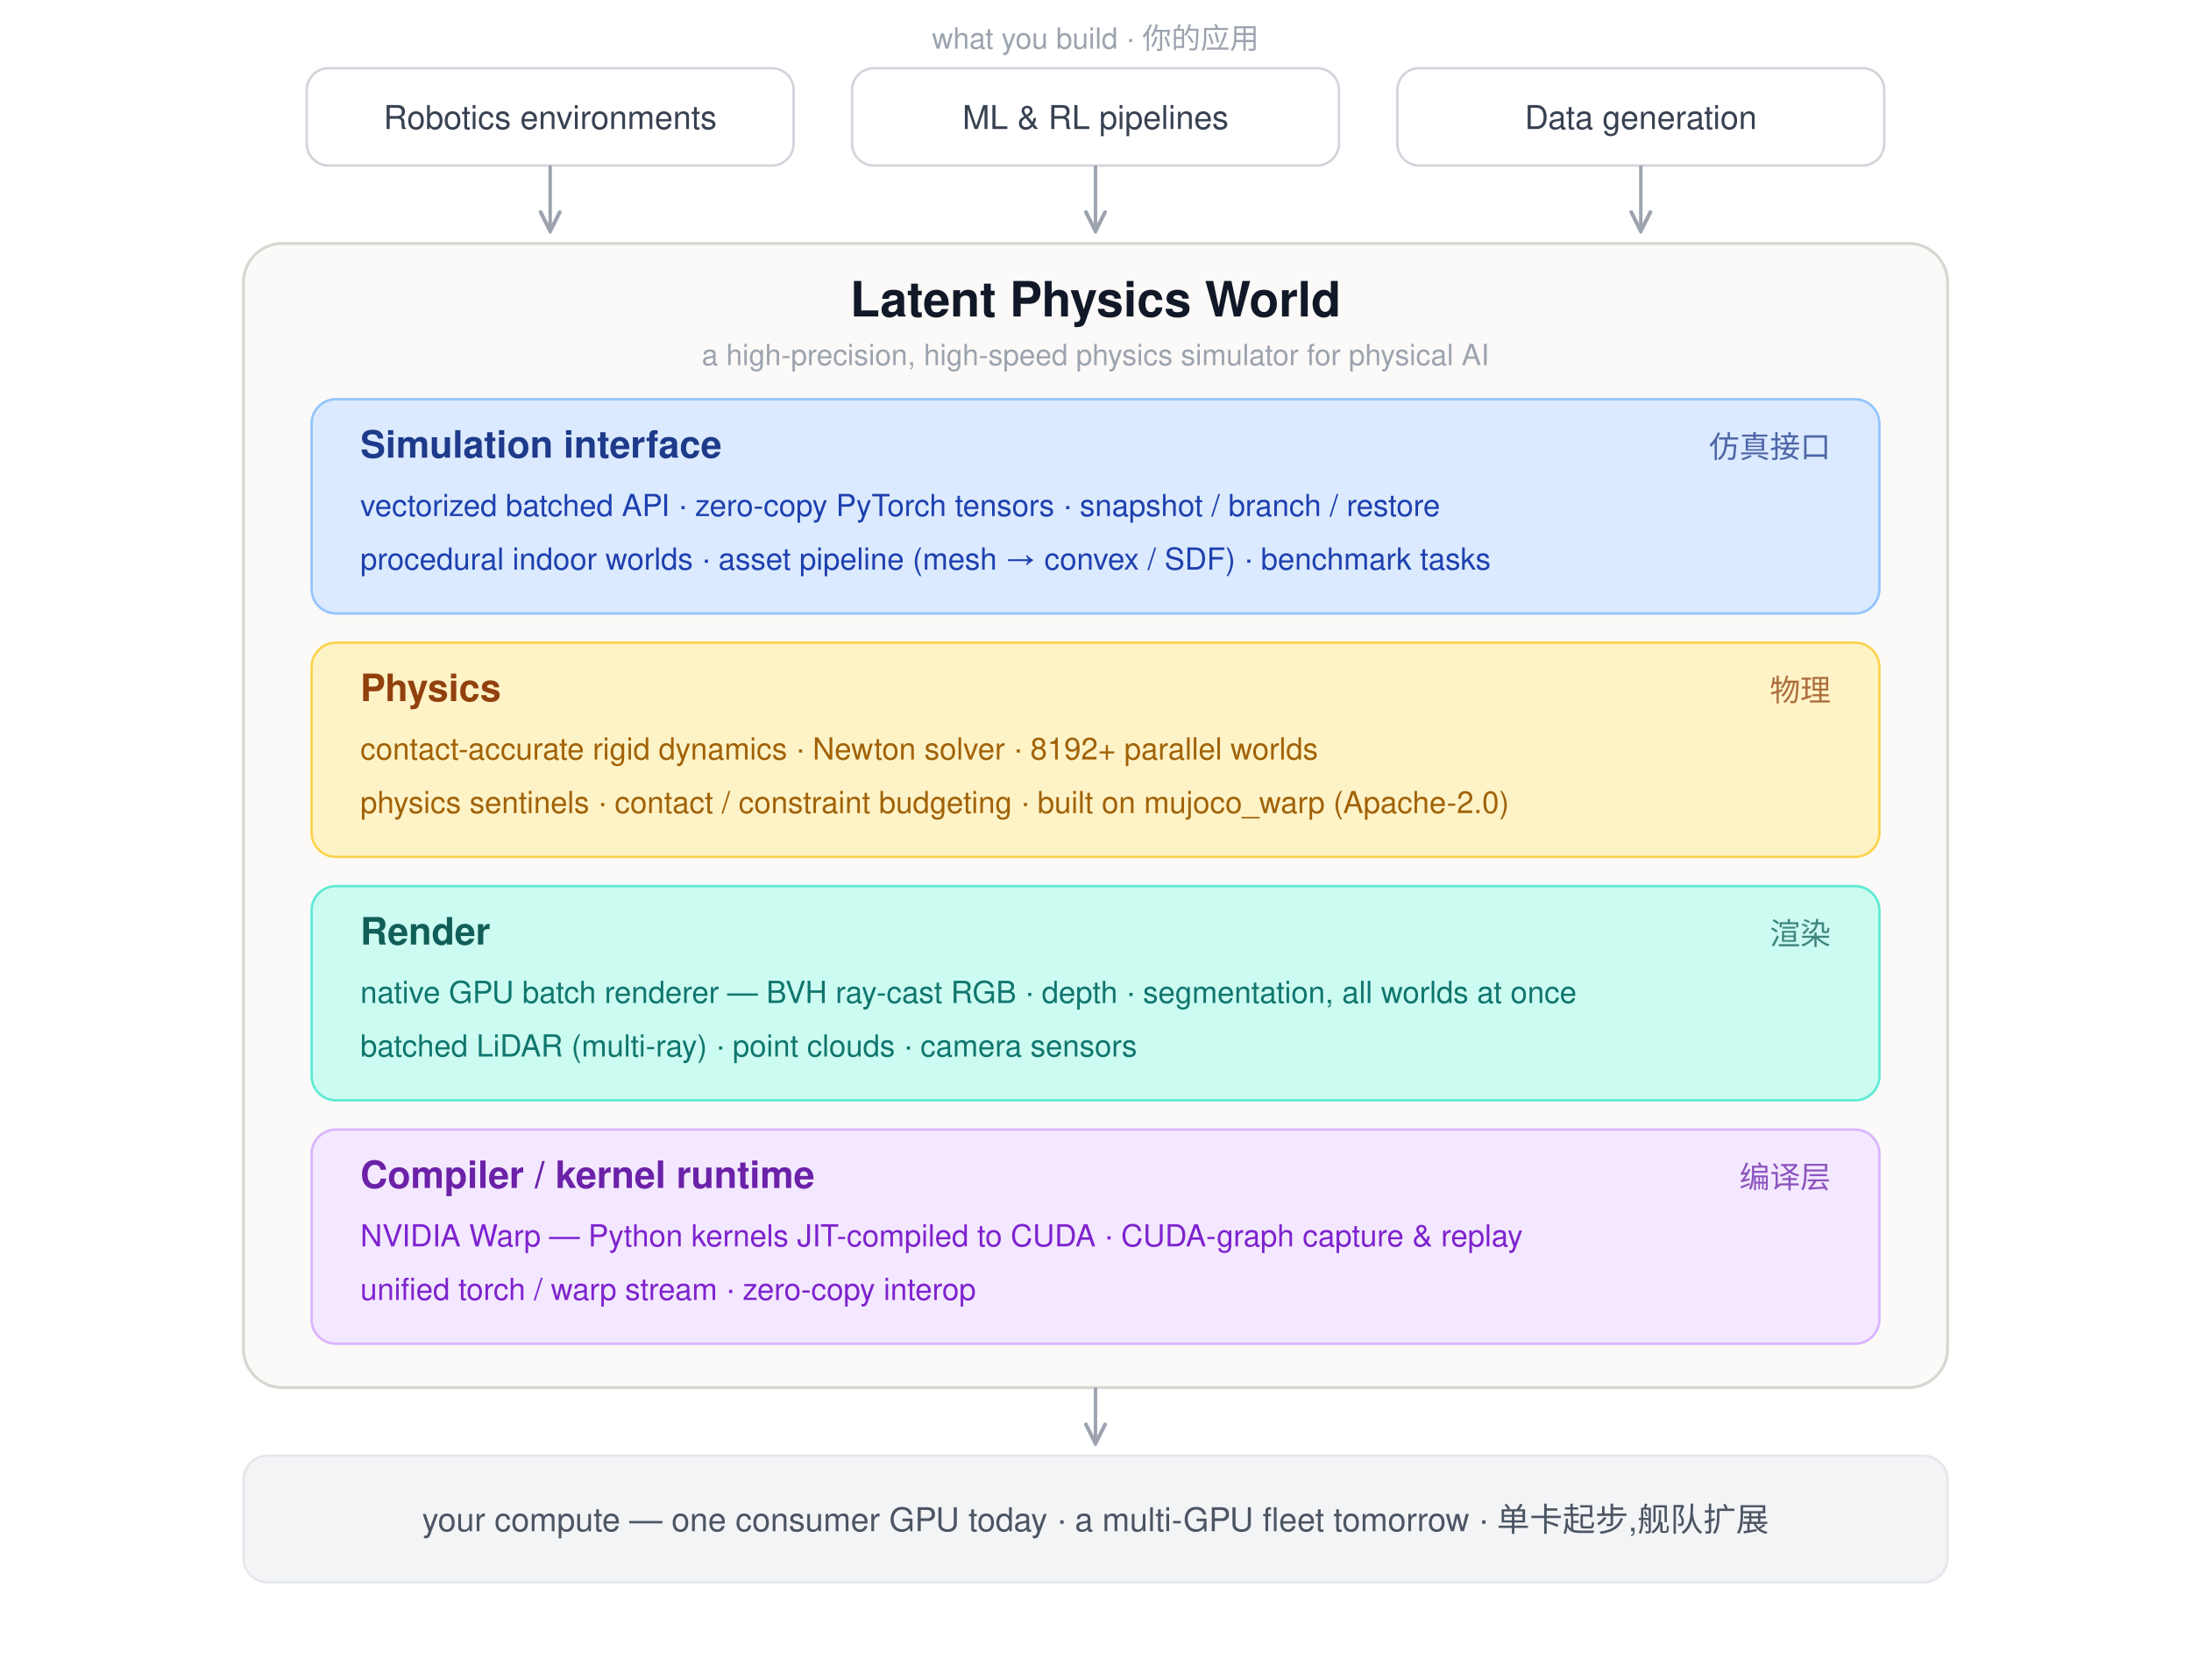
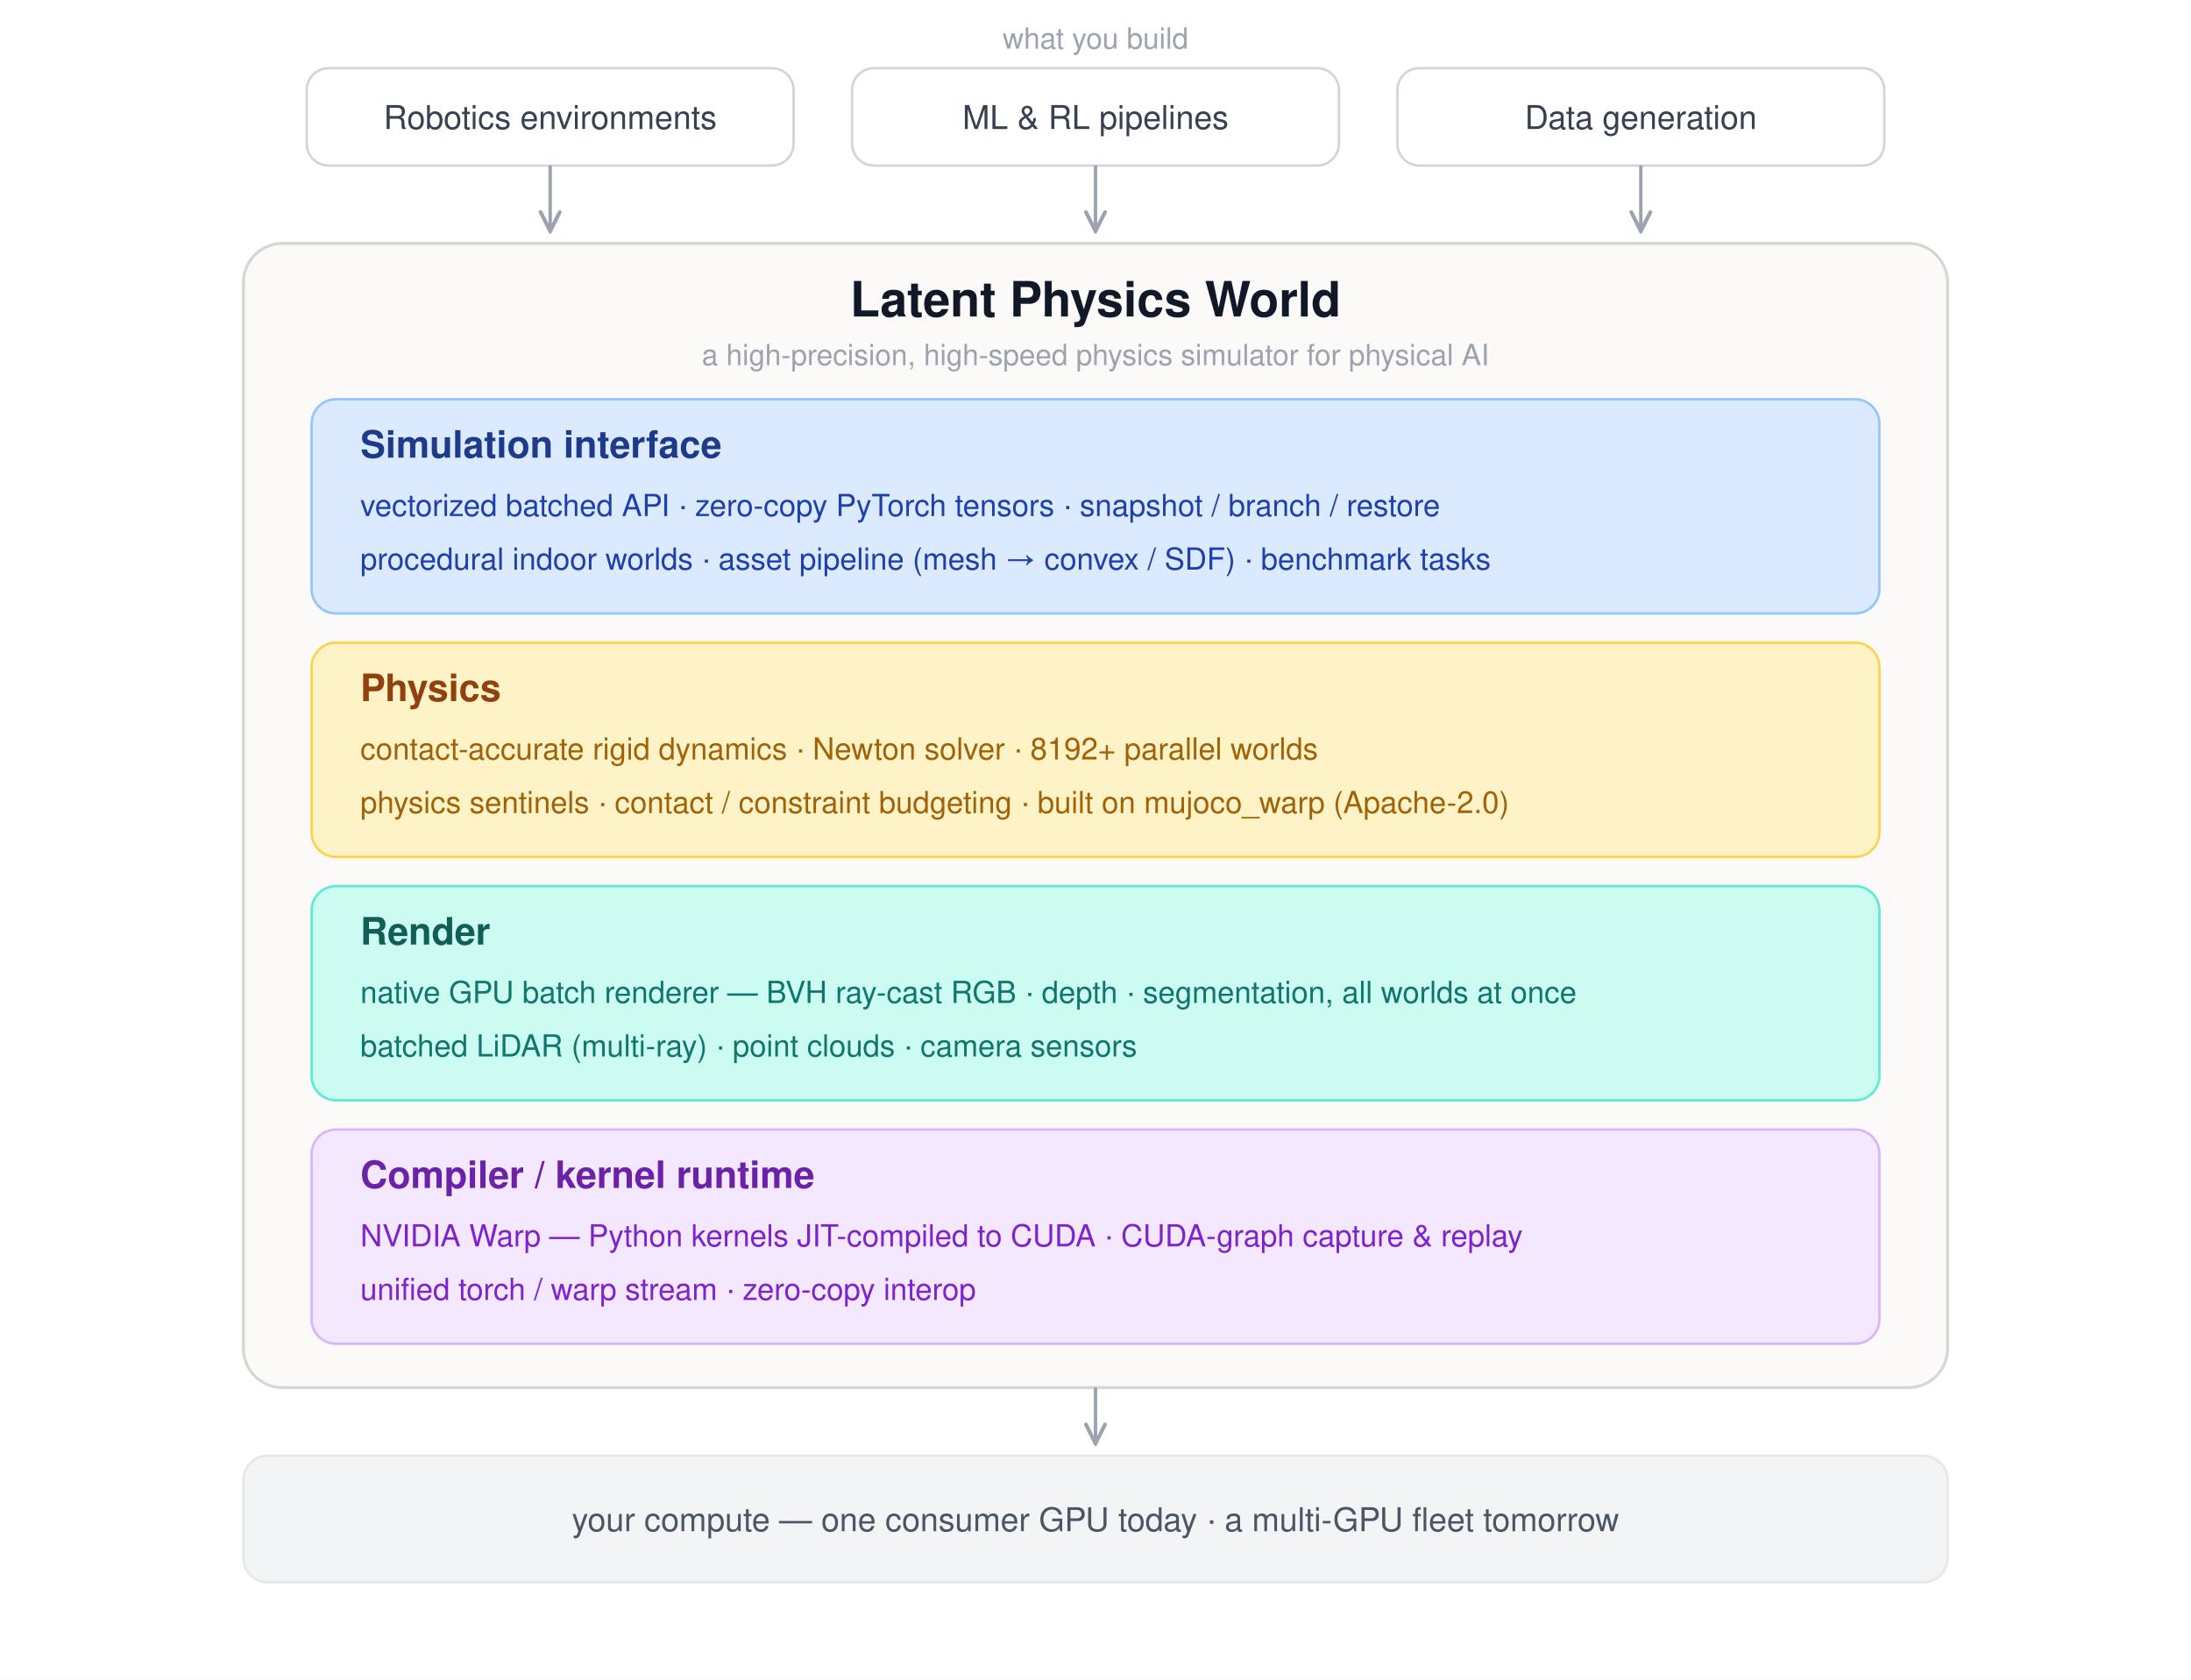
<svg xmlns="http://www.w3.org/2000/svg" width="900" height="690" viewBox="0 0 900 690" font-family="system-ui,'Segoe UI',Helvetica,Arial,sans-serif">
  <defs>
    <marker id="ag" viewBox="0 0 10 10" refX="8" refY="5" markerWidth="7" markerHeight="7" orient="auto-start-reverse">
      <path d="M1 1L9 5L1 9" fill="none" stroke="#9ca3af" stroke-width="1.6" stroke-linecap="round" />
    </marker>
  </defs>
  <rect width="900" height="690" fill="#ffffff" />
-   <text x="450" y="20" text-anchor="middle" font-size="12" fill="#9ca3af">what you build · 你的应用</text>
+   <text x="450" y="20" text-anchor="middle" font-size="12" fill="#9ca3af">what you build</text>
  <g fill="#ffffff" stroke="#d1d5db">
    <rect x="126" y="28" width="200" height="40" rx="9" />
    <rect x="350" y="28" width="200" height="40" rx="9" />
    <rect x="574" y="28" width="200" height="40" rx="9" />
  </g>
  <g font-size="13.5" fill="#374151" text-anchor="middle">
    <text x="226" y="53">Robotics environments</text>
    <text x="450" y="53">ML &amp; RL pipelines</text>
    <text x="674" y="53">Data generation</text>
  </g>
  <g stroke="#9ca3af" stroke-width="1.4">
    <line x1="226" y1="68" x2="226" y2="94" marker-end="url(#ag)" />
    <line x1="450" y1="68" x2="450" y2="94" marker-end="url(#ag)" />
    <line x1="674" y1="68" x2="674" y2="94" marker-end="url(#ag)" />
  </g>
  <rect x="100" y="100" width="700" height="470" rx="16" fill="#fbfaf8" stroke="#d8d6d0" stroke-width="1.2" />
  <text x="450" y="130" text-anchor="middle" font-size="20" font-weight="600" fill="#111827">Latent Physics World</text>
  <text x="450" y="150" text-anchor="middle" font-size="12" fill="#9ca3af">a high-precision, high-speed physics simulator for physical AI</text>
  <rect x="128" y="164" width="644" height="88" rx="10" fill="#dbeafe" stroke="#93c5fd" />
  <text x="148" y="188" font-size="15.5" font-weight="600" fill="#1e3a8a">Simulation interface</text>
-   <text x="752" y="188" text-anchor="end" font-size="12.5" fill="#1e3a8a" opacity="0.75">仿真接口</text>
  <text x="148" y="212" font-size="12.5" fill="#1e40af">vectorized batched API · zero-copy PyTorch tensors · snapshot / branch / restore</text>
  <text x="148" y="234" font-size="12.5" fill="#1e40af">procedural indoor worlds · asset pipeline (mesh → convex / SDF) · benchmark tasks</text>
  <rect x="128" y="264" width="644" height="88" rx="10" fill="#fef3c7" stroke="#fcd34d" />
  <text x="148" y="288" font-size="15.5" font-weight="600" fill="#92400e">Physics</text>
-   <text x="752" y="288" text-anchor="end" font-size="12.5" fill="#92400e" opacity="0.75">物理</text>
  <text x="148" y="312" font-size="12.5" fill="#a16207">contact-accurate rigid dynamics · Newton solver · 8192+ parallel worlds</text>
  <text x="148" y="334" font-size="12.5" fill="#a16207">physics sentinels · contact / constraint budgeting · built on mujoco_warp (Apache-2.0)</text>
  <rect x="128" y="364" width="644" height="88" rx="10" fill="#ccfbf1" stroke="#5eead4" />
  <text x="148" y="388" font-size="15.5" font-weight="600" fill="#115e59">Render</text>
-   <text x="752" y="388" text-anchor="end" font-size="12.5" fill="#115e59" opacity="0.75">渲染</text>
  <text x="148" y="412" font-size="12.5" fill="#0f766e">native GPU batch renderer — BVH ray-cast RGB · depth · segmentation, all worlds at once</text>
  <text x="148" y="434" font-size="12.5" fill="#0f766e">batched LiDAR (multi-ray) · point clouds · camera sensors</text>
  <rect x="128" y="464" width="644" height="88" rx="10" fill="#f3e8ff" stroke="#d8b4fe" />
  <text x="148" y="488" font-size="15.5" font-weight="600" fill="#6b21a8">Compiler / kernel runtime</text>
-   <text x="752" y="488" text-anchor="end" font-size="12.5" fill="#6b21a8" opacity="0.75">编译层</text>
  <text x="148" y="512" font-size="12.5" fill="#7e22ce">NVIDIA Warp — Python kernels JIT-compiled to CUDA · CUDA-graph capture &amp; replay</text>
  <text x="148" y="534" font-size="12.5" fill="#7e22ce">unified torch / warp stream · zero-copy interop</text>
  <line x1="450" y1="570" x2="450" y2="592" stroke="#9ca3af" stroke-width="1.4" marker-end="url(#ag)" />
  <rect x="100" y="598" width="700" height="52" rx="10" fill="#f3f4f6" stroke="#e5e7eb" />
-   <text x="450" y="629" text-anchor="middle" font-size="13.5" fill="#4b5563">your compute — one consumer GPU today · a multi-GPU fleet tomorrow · 单卡起步,舰队扩展</text>
+   <text x="450" y="629" text-anchor="middle" font-size="13.5" fill="#4b5563">your compute — one consumer GPU today · a multi-GPU fleet tomorrow</text>
</svg>
